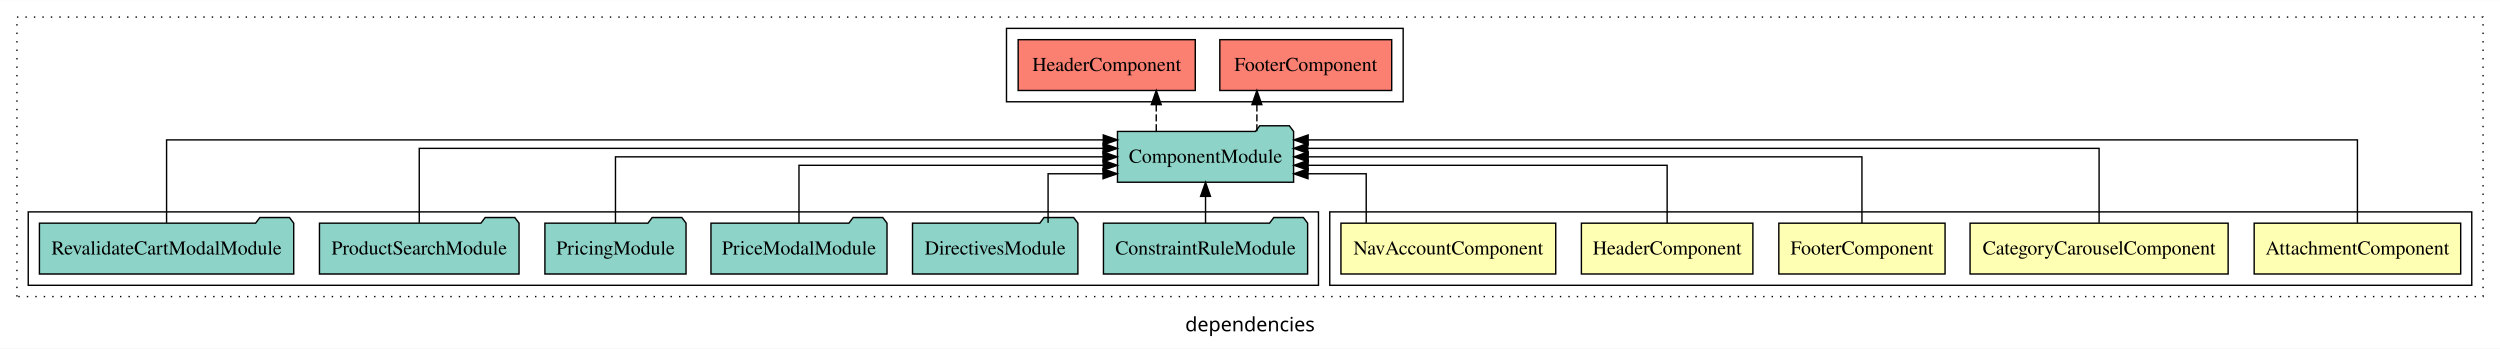
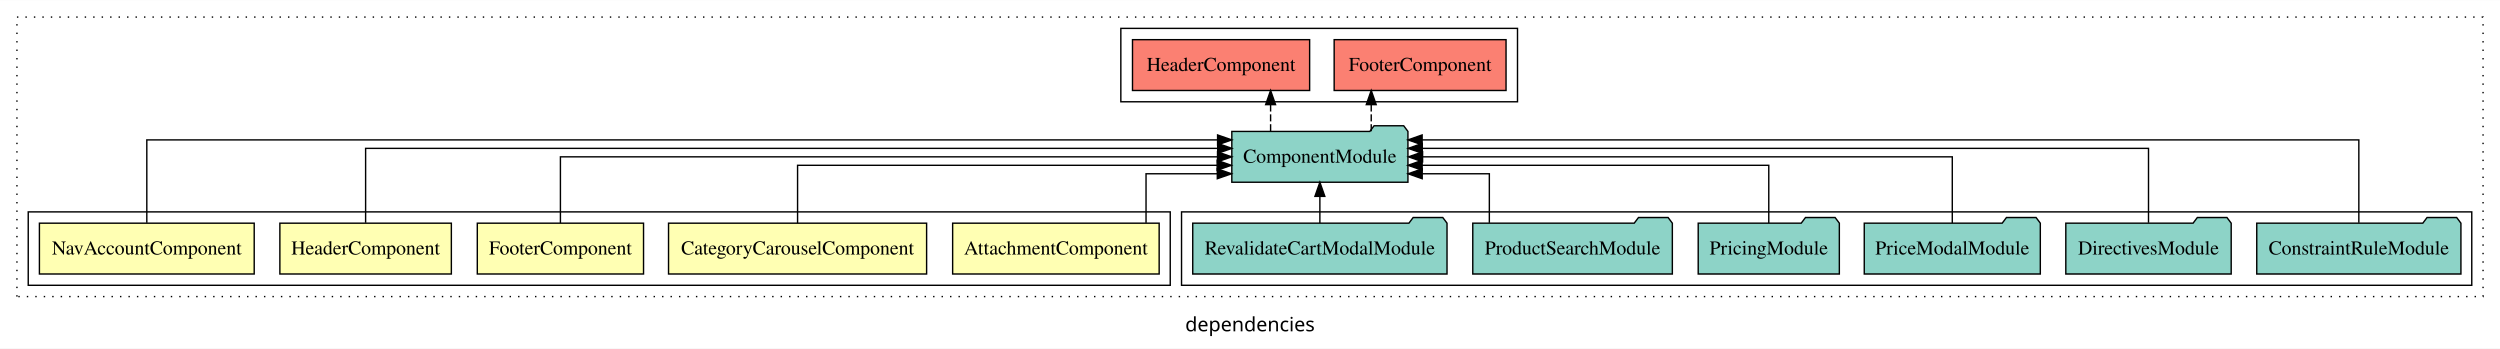
<svg xmlns="http://www.w3.org/2000/svg" width="1771pt" height="247pt" viewBox="0.00 0.00 1771.00 246.80">
  <g id="graph0" class="graph" transform="scale(1 1) rotate(0) translate(4 242.8)">
    <polygon fill="white" stroke="transparent" points="-4,4 -4,-242.8 1767,-242.8 1767,4 -4,4" />
    <text text-anchor="middle" x="881.5" y="-8.2" font-family="sans-serif" font-size="14.00">dependencies</text>
    <g id="clust1" class="cluster">
      <polygon fill="none" stroke="black" stroke-dasharray="1,5" points="8,-32.8 8,-230.8 1755,-230.8 1755,-32.8 8,-32.8" />
    </g>
-     <g id="clust9" class="cluster">
-       <polygon fill="none" stroke="black" points="709,-170.8 709,-222.8 990,-222.8 990,-170.8 709,-170.8" />
+     <g id="clust8" class="cluster">
+       <polygon fill="none" stroke="black" points="833,-40.8 833,-92.8 1747,-92.8 1747,-40.8 833,-40.8" />
    </g>
    <g id="clust2" class="cluster">
-       <polygon fill="none" stroke="black" points="938,-40.8 938,-92.8 1747,-92.8 1747,-40.8 938,-40.8" />
+       <polygon fill="none" stroke="black" points="16,-40.8 16,-92.8 825,-92.8 825,-40.8 16,-40.8" />
    </g>
-     <g id="clust8" class="cluster">
-       <polygon fill="none" stroke="black" points="16,-40.8 16,-92.8 930,-92.8 930,-40.8 16,-40.8" />
+     <g id="clust9" class="cluster">
+       <polygon fill="none" stroke="black" points="790,-170.8 790,-222.8 1071,-222.8 1071,-170.8 790,-170.8" />
    </g>
    <g id="node1" class="node">
-       <polygon fill="#ffffb3" stroke="black" points="1739.15,-84.8 1592.85,-84.8 1592.85,-48.8 1739.15,-48.8 1739.15,-84.8" />
-       <text text-anchor="middle" x="1666" y="-62.6" font-family="Times,serif" font-size="14.00">AttachmentComponent</text>
+       <polygon fill="#ffffb3" stroke="black" points="817.15,-84.8 670.85,-84.8 670.85,-48.8 817.15,-48.8 817.15,-84.8" />
+       <text text-anchor="middle" x="744" y="-62.6" font-family="Times,serif" font-size="14.00">AttachmentComponent</text>
    </g>
    <g id="node6" class="node">
-       <polygon fill="#8dd3c7" stroke="black" points="912.38,-149.8 909.38,-153.8 888.38,-153.8 885.38,-149.8 787.62,-149.8 787.62,-113.8 912.38,-113.8 912.38,-149.8" />
-       <text text-anchor="middle" x="850" y="-127.6" font-family="Times,serif" font-size="14.00">ComponentModule</text>
+       <polygon fill="#8dd3c7" stroke="black" points="993.38,-149.8 990.38,-153.8 969.38,-153.8 966.38,-149.8 868.62,-149.8 868.62,-113.8 993.38,-113.8 993.38,-149.8" />
+       <text text-anchor="middle" x="931" y="-127.6" font-family="Times,serif" font-size="14.00">ComponentModule</text>
    </g>
    <g id="edge1" class="edge">
-       <path fill="none" stroke="black" d="M1666,-85.05C1666,-107.82 1666,-143.8 1666,-143.8 1666,-143.8 922.68,-143.8 922.68,-143.8" />
-       <polygon fill="black" stroke="black" points="922.68,-140.3 912.68,-143.8 922.68,-147.3 922.68,-140.3" />
+       <path fill="none" stroke="black" d="M807.85,-85.04C807.85,-100.37 807.85,-119.8 807.85,-119.8 807.85,-119.8 858.34,-119.8 858.34,-119.8" />
+       <polygon fill="black" stroke="black" points="858.34,-123.3 868.34,-119.8 858.34,-116.3 858.34,-123.3" />
    </g>
    <g id="node2" class="node">
-       <polygon fill="#ffffb3" stroke="black" points="1574.41,-84.8 1391.59,-84.8 1391.59,-48.8 1574.41,-48.8 1574.41,-84.8" />
-       <text text-anchor="middle" x="1483" y="-62.6" font-family="Times,serif" font-size="14.00">CategoryCarouselComponent</text>
+       <polygon fill="#ffffb3" stroke="black" points="652.41,-84.8 469.59,-84.8 469.59,-48.8 652.41,-48.8 652.41,-84.8" />
+       <text text-anchor="middle" x="561" y="-62.6" font-family="Times,serif" font-size="14.00">CategoryCarouselComponent</text>
    </g>
    <g id="edge2" class="edge">
-       <path fill="none" stroke="black" d="M1483,-85.08C1483,-106.12 1483,-137.8 1483,-137.8 1483,-137.8 922.43,-137.8 922.43,-137.8" />
-       <polygon fill="black" stroke="black" points="922.43,-134.3 912.43,-137.8 922.43,-141.3 922.43,-134.3" />
+       <path fill="none" stroke="black" d="M561,-84.82C561,-102.17 561,-125.8 561,-125.8 561,-125.8 858.23,-125.8 858.23,-125.8" />
+       <polygon fill="black" stroke="black" points="858.23,-129.3 868.23,-125.8 858.23,-122.3 858.23,-129.3" />
    </g>
    <g id="node3" class="node">
-       <polygon fill="#ffffb3" stroke="black" points="1373.88,-84.8 1256.12,-84.8 1256.12,-48.8 1373.88,-48.8 1373.88,-84.8" />
-       <text text-anchor="middle" x="1315" y="-62.6" font-family="Times,serif" font-size="14.00">FooterComponent</text>
+       <polygon fill="#ffffb3" stroke="black" points="451.88,-84.8 334.12,-84.8 334.12,-48.8 451.88,-48.8 451.88,-84.8" />
+       <text text-anchor="middle" x="393" y="-62.6" font-family="Times,serif" font-size="14.00">FooterComponent</text>
    </g>
    <g id="edge3" class="edge">
-       <path fill="none" stroke="black" d="M1315,-84.91C1315,-104.14 1315,-131.8 1315,-131.8 1315,-131.8 922.71,-131.8 922.71,-131.8" />
-       <polygon fill="black" stroke="black" points="922.71,-128.3 912.71,-131.8 922.71,-135.3 922.71,-128.3" />
+       <path fill="none" stroke="black" d="M393,-84.91C393,-104.14 393,-131.8 393,-131.8 393,-131.8 858.5,-131.8 858.5,-131.8" />
+       <polygon fill="black" stroke="black" points="858.5,-135.3 868.5,-131.8 858.5,-128.3 858.5,-135.3" />
    </g>
    <g id="node4" class="node">
-       <polygon fill="#ffffb3" stroke="black" points="1237.74,-84.8 1116.26,-84.8 1116.26,-48.8 1237.74,-48.8 1237.74,-84.8" />
-       <text text-anchor="middle" x="1177" y="-62.6" font-family="Times,serif" font-size="14.00">HeaderComponent</text>
+       <polygon fill="#ffffb3" stroke="black" points="315.74,-84.8 194.26,-84.8 194.26,-48.8 315.74,-48.8 315.74,-84.8" />
+       <text text-anchor="middle" x="255" y="-62.6" font-family="Times,serif" font-size="14.00">HeaderComponent</text>
    </g>
    <g id="edge4" class="edge">
-       <path fill="none" stroke="black" d="M1177,-84.82C1177,-102.17 1177,-125.8 1177,-125.8 1177,-125.8 922.66,-125.8 922.66,-125.8" />
-       <polygon fill="black" stroke="black" points="922.66,-122.3 912.66,-125.8 922.66,-129.3 922.66,-122.3" />
+       <path fill="none" stroke="black" d="M255,-85.08C255,-106.12 255,-137.8 255,-137.8 255,-137.8 858.62,-137.8 858.62,-137.8" />
+       <polygon fill="black" stroke="black" points="858.62,-141.3 868.62,-137.8 858.62,-134.3 858.62,-141.3" />
    </g>
    <g id="node5" class="node">
-       <polygon fill="#ffffb3" stroke="black" points="1098.08,-84.8 945.92,-84.8 945.92,-48.8 1098.08,-48.8 1098.08,-84.8" />
-       <text text-anchor="middle" x="1022" y="-62.6" font-family="Times,serif" font-size="14.00">NavAccountComponent</text>
+       <polygon fill="#ffffb3" stroke="black" points="176.08,-84.8 23.92,-84.8 23.92,-48.8 176.08,-48.8 176.08,-84.8" />
+       <text text-anchor="middle" x="100" y="-62.6" font-family="Times,serif" font-size="14.00">NavAccountComponent</text>
    </g>
    <g id="edge5" class="edge">
-       <path fill="none" stroke="black" d="M963.83,-85.04C963.83,-100.37 963.83,-119.8 963.83,-119.8 963.83,-119.8 922.57,-119.8 922.57,-119.8" />
-       <polygon fill="black" stroke="black" points="922.57,-116.3 912.57,-119.8 922.57,-123.3 922.57,-116.3" />
+       <path fill="none" stroke="black" d="M100,-85.05C100,-107.82 100,-143.8 100,-143.8 100,-143.8 858.54,-143.8 858.54,-143.8" />
+       <polygon fill="black" stroke="black" points="858.54,-147.3 868.54,-143.8 858.54,-140.3 858.54,-147.3" />
    </g>
    <g id="node13" class="node">
-       <polygon fill="#fb8072" stroke="black" points="981.88,-214.8 860.12,-214.8 860.12,-178.8 981.88,-178.8 981.88,-214.8" />
-       <text text-anchor="middle" x="921" y="-192.6" font-family="Times,serif" font-size="14.00">FooterComponent </text>
+       <polygon fill="#fb8072" stroke="black" points="1062.88,-214.8 941.12,-214.8 941.12,-178.8 1062.88,-178.8 1062.88,-214.8" />
+       <text text-anchor="middle" x="1002" y="-192.6" font-family="Times,serif" font-size="14.00">FooterComponent </text>
    </g>
    <g id="edge12" class="edge">
-       <path fill="none" stroke="black" stroke-dasharray="5,2" d="M886.38,-149.91C886.38,-149.91 886.38,-168.79 886.38,-168.79" />
-       <polygon fill="black" stroke="black" points="882.88,-168.79 886.38,-178.79 889.88,-168.79 882.88,-168.79" />
+       <path fill="none" stroke="black" stroke-dasharray="5,2" d="M967.38,-149.91C967.38,-149.91 967.38,-168.79 967.38,-168.79" />
+       <polygon fill="black" stroke="black" points="963.88,-168.79 967.38,-178.79 970.88,-168.79 963.88,-168.79" />
    </g>
    <g id="node14" class="node">
-       <polygon fill="#fb8072" stroke="black" points="842.74,-214.8 717.26,-214.8 717.26,-178.8 842.74,-178.8 842.74,-214.8" />
-       <text text-anchor="middle" x="780" y="-192.6" font-family="Times,serif" font-size="14.00">HeaderComponent </text>
+       <polygon fill="#fb8072" stroke="black" points="923.74,-214.8 798.26,-214.8 798.26,-178.8 923.74,-178.8 923.74,-214.8" />
+       <text text-anchor="middle" x="861" y="-192.6" font-family="Times,serif" font-size="14.00">HeaderComponent </text>
    </g>
    <g id="edge13" class="edge">
-       <path fill="none" stroke="black" stroke-dasharray="5,2" d="M815.09,-149.91C815.09,-149.91 815.09,-168.79 815.09,-168.79" />
-       <polygon fill="black" stroke="black" points="811.59,-168.79 815.09,-178.79 818.59,-168.79 811.59,-168.79" />
+       <path fill="none" stroke="black" stroke-dasharray="5,2" d="M896.09,-149.91C896.09,-149.91 896.09,-168.79 896.09,-168.79" />
+       <polygon fill="black" stroke="black" points="892.59,-168.79 896.09,-178.79 899.59,-168.79 892.59,-168.79" />
    </g>
    <g id="node7" class="node">
-       <polygon fill="#8dd3c7" stroke="black" points="922.32,-84.8 919.32,-88.8 898.32,-88.8 895.32,-84.8 777.68,-84.8 777.68,-48.8 922.32,-48.8 922.32,-84.8" />
-       <text text-anchor="middle" x="850" y="-62.6" font-family="Times,serif" font-size="14.00">ConstraintRuleModule</text>
+       <polygon fill="#8dd3c7" stroke="black" points="1739.32,-84.8 1736.32,-88.8 1715.32,-88.8 1712.32,-84.8 1594.68,-84.8 1594.68,-48.8 1739.32,-48.8 1739.32,-84.8" />
+       <text text-anchor="middle" x="1667" y="-62.6" font-family="Times,serif" font-size="14.00">ConstraintRuleModule</text>
    </g>
    <g id="edge6" class="edge">
-       <path fill="none" stroke="black" d="M850,-84.91C850,-84.91 850,-103.79 850,-103.79" />
-       <polygon fill="black" stroke="black" points="846.5,-103.79 850,-113.79 853.5,-103.79 846.5,-103.79" />
+       <path fill="none" stroke="black" d="M1667,-85.05C1667,-107.82 1667,-143.8 1667,-143.8 1667,-143.8 1003.43,-143.8 1003.43,-143.8" />
+       <polygon fill="black" stroke="black" points="1003.43,-140.3 993.43,-143.8 1003.43,-147.3 1003.43,-140.3" />
    </g>
    <g id="node8" class="node">
-       <polygon fill="#8dd3c7" stroke="black" points="759.58,-84.8 756.58,-88.8 735.58,-88.8 732.58,-84.8 642.42,-84.8 642.42,-48.8 759.58,-48.8 759.58,-84.8" />
-       <text text-anchor="middle" x="701" y="-62.6" font-family="Times,serif" font-size="14.00">DirectivesModule</text>
+       <polygon fill="#8dd3c7" stroke="black" points="1576.58,-84.8 1573.58,-88.8 1552.58,-88.8 1549.58,-84.8 1459.42,-84.8 1459.42,-48.8 1576.58,-48.8 1576.58,-84.8" />
+       <text text-anchor="middle" x="1518" y="-62.6" font-family="Times,serif" font-size="14.00">DirectivesModule</text>
    </g>
    <g id="edge7" class="edge">
-       <path fill="none" stroke="black" d="M738.46,-85.04C738.46,-100.37 738.46,-119.8 738.46,-119.8 738.46,-119.8 777.38,-119.8 777.38,-119.8" />
-       <polygon fill="black" stroke="black" points="777.38,-123.3 787.38,-119.8 777.38,-116.3 777.38,-123.3" />
+       <path fill="none" stroke="black" d="M1518,-85.08C1518,-106.12 1518,-137.8 1518,-137.8 1518,-137.8 1003.54,-137.8 1003.54,-137.8" />
+       <polygon fill="black" stroke="black" points="1003.54,-134.3 993.54,-137.8 1003.54,-141.3 1003.54,-134.3" />
    </g>
    <g id="node9" class="node">
-       <polygon fill="#8dd3c7" stroke="black" points="624.36,-84.8 621.36,-88.8 600.36,-88.8 597.36,-84.8 499.64,-84.8 499.64,-48.8 624.36,-48.8 624.36,-84.8" />
-       <text text-anchor="middle" x="562" y="-62.6" font-family="Times,serif" font-size="14.00">PriceModalModule</text>
+       <polygon fill="#8dd3c7" stroke="black" points="1441.36,-84.8 1438.36,-88.8 1417.36,-88.8 1414.36,-84.8 1316.64,-84.8 1316.64,-48.8 1441.36,-48.8 1441.36,-84.8" />
+       <text text-anchor="middle" x="1379" y="-62.6" font-family="Times,serif" font-size="14.00">PriceModalModule</text>
    </g>
    <g id="edge8" class="edge">
-       <path fill="none" stroke="black" d="M562,-84.82C562,-102.17 562,-125.8 562,-125.8 562,-125.8 777.51,-125.8 777.51,-125.8" />
-       <polygon fill="black" stroke="black" points="777.51,-129.3 787.51,-125.8 777.51,-122.3 777.51,-129.3" />
+       <path fill="none" stroke="black" d="M1379,-84.91C1379,-104.14 1379,-131.8 1379,-131.8 1379,-131.8 1003.76,-131.8 1003.76,-131.8" />
+       <polygon fill="black" stroke="black" points="1003.76,-128.3 993.76,-131.8 1003.76,-135.3 1003.76,-128.3" />
    </g>
    <g id="node10" class="node">
-       <polygon fill="#8dd3c7" stroke="black" points="481.99,-84.8 478.99,-88.8 457.99,-88.8 454.99,-84.8 382.01,-84.8 382.01,-48.8 481.99,-48.8 481.99,-84.8" />
-       <text text-anchor="middle" x="432" y="-62.6" font-family="Times,serif" font-size="14.00">PricingModule</text>
+       <polygon fill="#8dd3c7" stroke="black" points="1298.99,-84.8 1295.99,-88.8 1274.99,-88.8 1271.99,-84.8 1199.01,-84.8 1199.01,-48.8 1298.99,-48.8 1298.99,-84.8" />
+       <text text-anchor="middle" x="1249" y="-62.6" font-family="Times,serif" font-size="14.00">PricingModule</text>
    </g>
    <g id="edge9" class="edge">
-       <path fill="none" stroke="black" d="M432,-84.91C432,-104.14 432,-131.8 432,-131.8 432,-131.8 777.42,-131.8 777.42,-131.8" />
-       <polygon fill="black" stroke="black" points="777.42,-135.3 787.42,-131.8 777.42,-128.3 777.42,-135.3" />
+       <path fill="none" stroke="black" d="M1249,-84.82C1249,-102.17 1249,-125.8 1249,-125.8 1249,-125.8 1003.45,-125.8 1003.45,-125.8" />
+       <polygon fill="black" stroke="black" points="1003.45,-122.3 993.45,-125.8 1003.45,-129.3 1003.45,-122.3" />
    </g>
    <g id="node11" class="node">
-       <polygon fill="#8dd3c7" stroke="black" points="363.69,-84.8 360.69,-88.8 339.69,-88.8 336.69,-84.8 222.31,-84.8 222.31,-48.8 363.69,-48.8 363.69,-84.8" />
-       <text text-anchor="middle" x="293" y="-62.6" font-family="Times,serif" font-size="14.00">ProductSearchModule</text>
+       <polygon fill="#8dd3c7" stroke="black" points="1180.69,-84.8 1177.69,-88.8 1156.69,-88.8 1153.69,-84.8 1039.31,-84.8 1039.31,-48.8 1180.69,-48.8 1180.69,-84.8" />
+       <text text-anchor="middle" x="1110" y="-62.6" font-family="Times,serif" font-size="14.00">ProductSearchModule</text>
    </g>
    <g id="edge10" class="edge">
-       <path fill="none" stroke="black" d="M293,-85.08C293,-106.12 293,-137.8 293,-137.8 293,-137.8 777.46,-137.8 777.46,-137.8" />
-       <polygon fill="black" stroke="black" points="777.46,-141.3 787.46,-137.8 777.46,-134.3 777.46,-141.3" />
+       <path fill="none" stroke="black" d="M1051.05,-85.04C1051.05,-100.37 1051.05,-119.8 1051.05,-119.8 1051.05,-119.8 1003.49,-119.8 1003.49,-119.8" />
+       <polygon fill="black" stroke="black" points="1003.49,-116.3 993.49,-119.8 1003.49,-123.3 1003.49,-116.3" />
    </g>
    <g id="node12" class="node">
-       <polygon fill="#8dd3c7" stroke="black" points="204.07,-84.8 201.07,-88.8 180.07,-88.8 177.07,-84.8 23.93,-84.8 23.93,-48.8 204.07,-48.8 204.07,-84.8" />
-       <text text-anchor="middle" x="114" y="-62.6" font-family="Times,serif" font-size="14.00">RevalidateCartModalModule</text>
+       <polygon fill="#8dd3c7" stroke="black" points="1021.07,-84.8 1018.07,-88.8 997.07,-88.8 994.07,-84.8 840.93,-84.8 840.93,-48.8 1021.07,-48.8 1021.07,-84.8" />
+       <text text-anchor="middle" x="931" y="-62.6" font-family="Times,serif" font-size="14.00">RevalidateCartModalModule</text>
    </g>
    <g id="edge11" class="edge">
-       <path fill="none" stroke="black" d="M114,-85.05C114,-107.82 114,-143.8 114,-143.8 114,-143.8 777.57,-143.8 777.57,-143.8" />
-       <polygon fill="black" stroke="black" points="777.57,-147.3 787.57,-143.8 777.57,-140.3 777.57,-147.3" />
+       <path fill="none" stroke="black" d="M931,-84.91C931,-84.91 931,-103.79 931,-103.79" />
+       <polygon fill="black" stroke="black" points="927.5,-103.79 931,-113.79 934.5,-103.79 927.5,-103.79" />
    </g>
  </g>
</svg>
